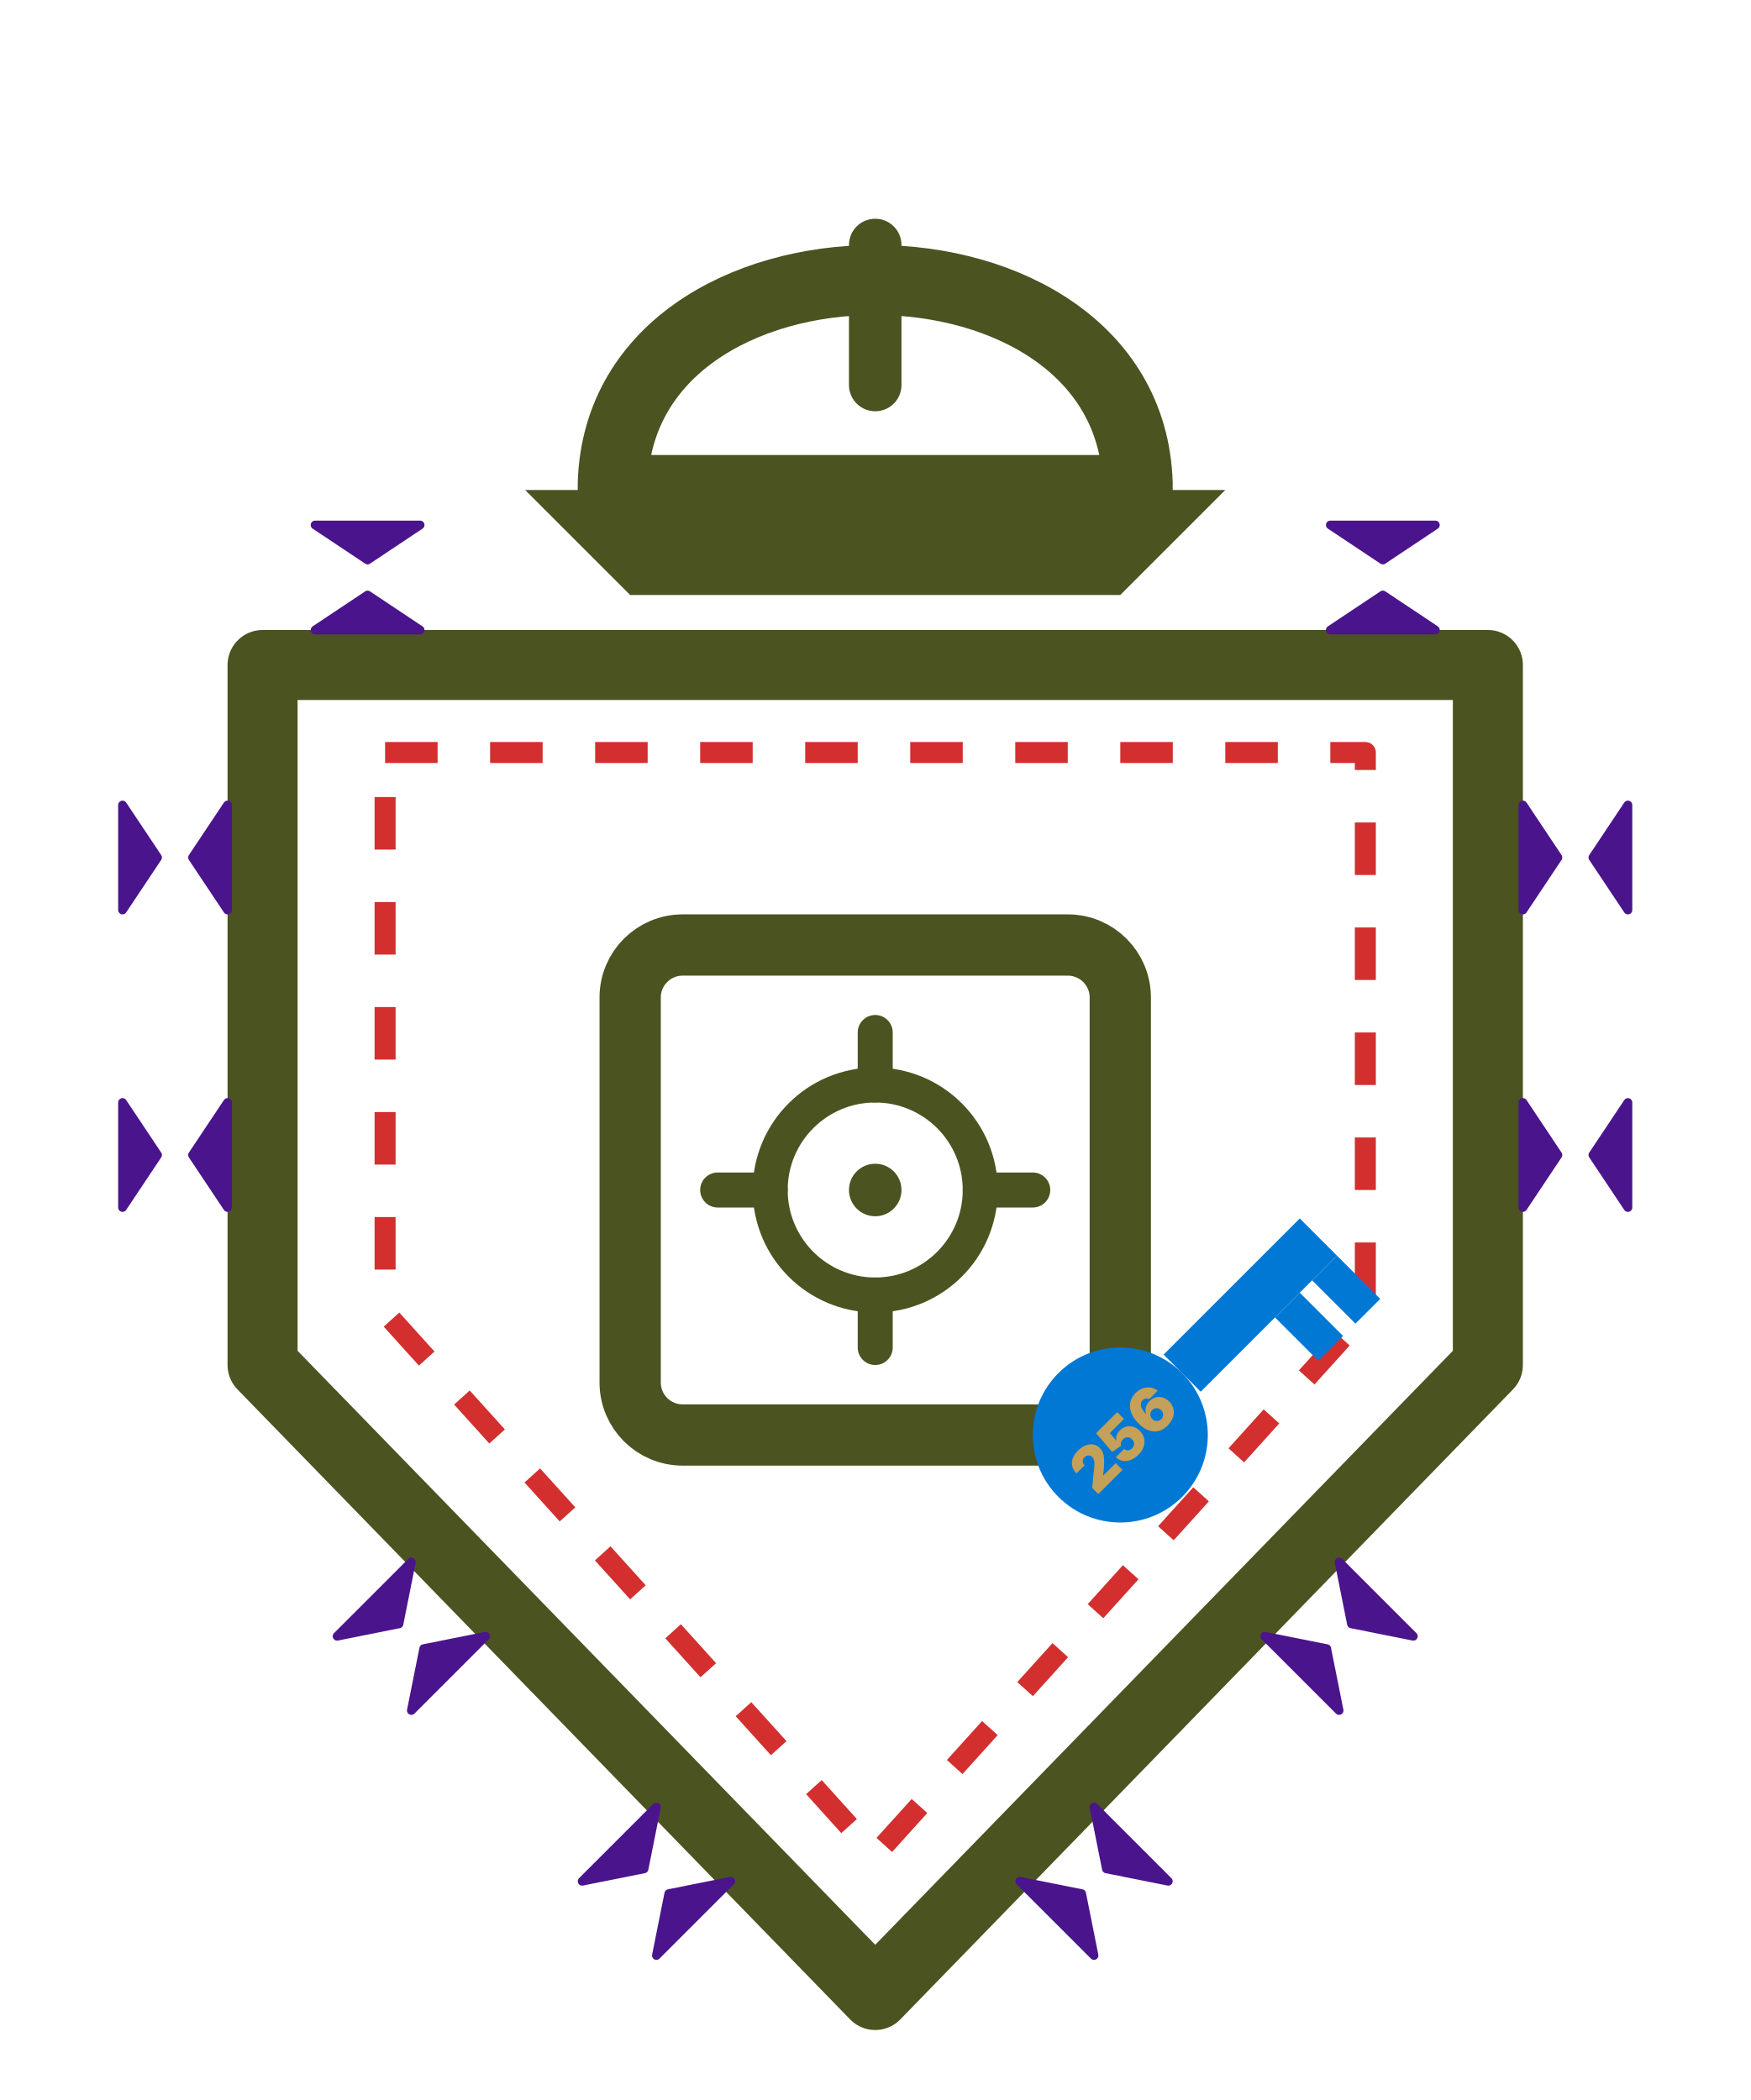
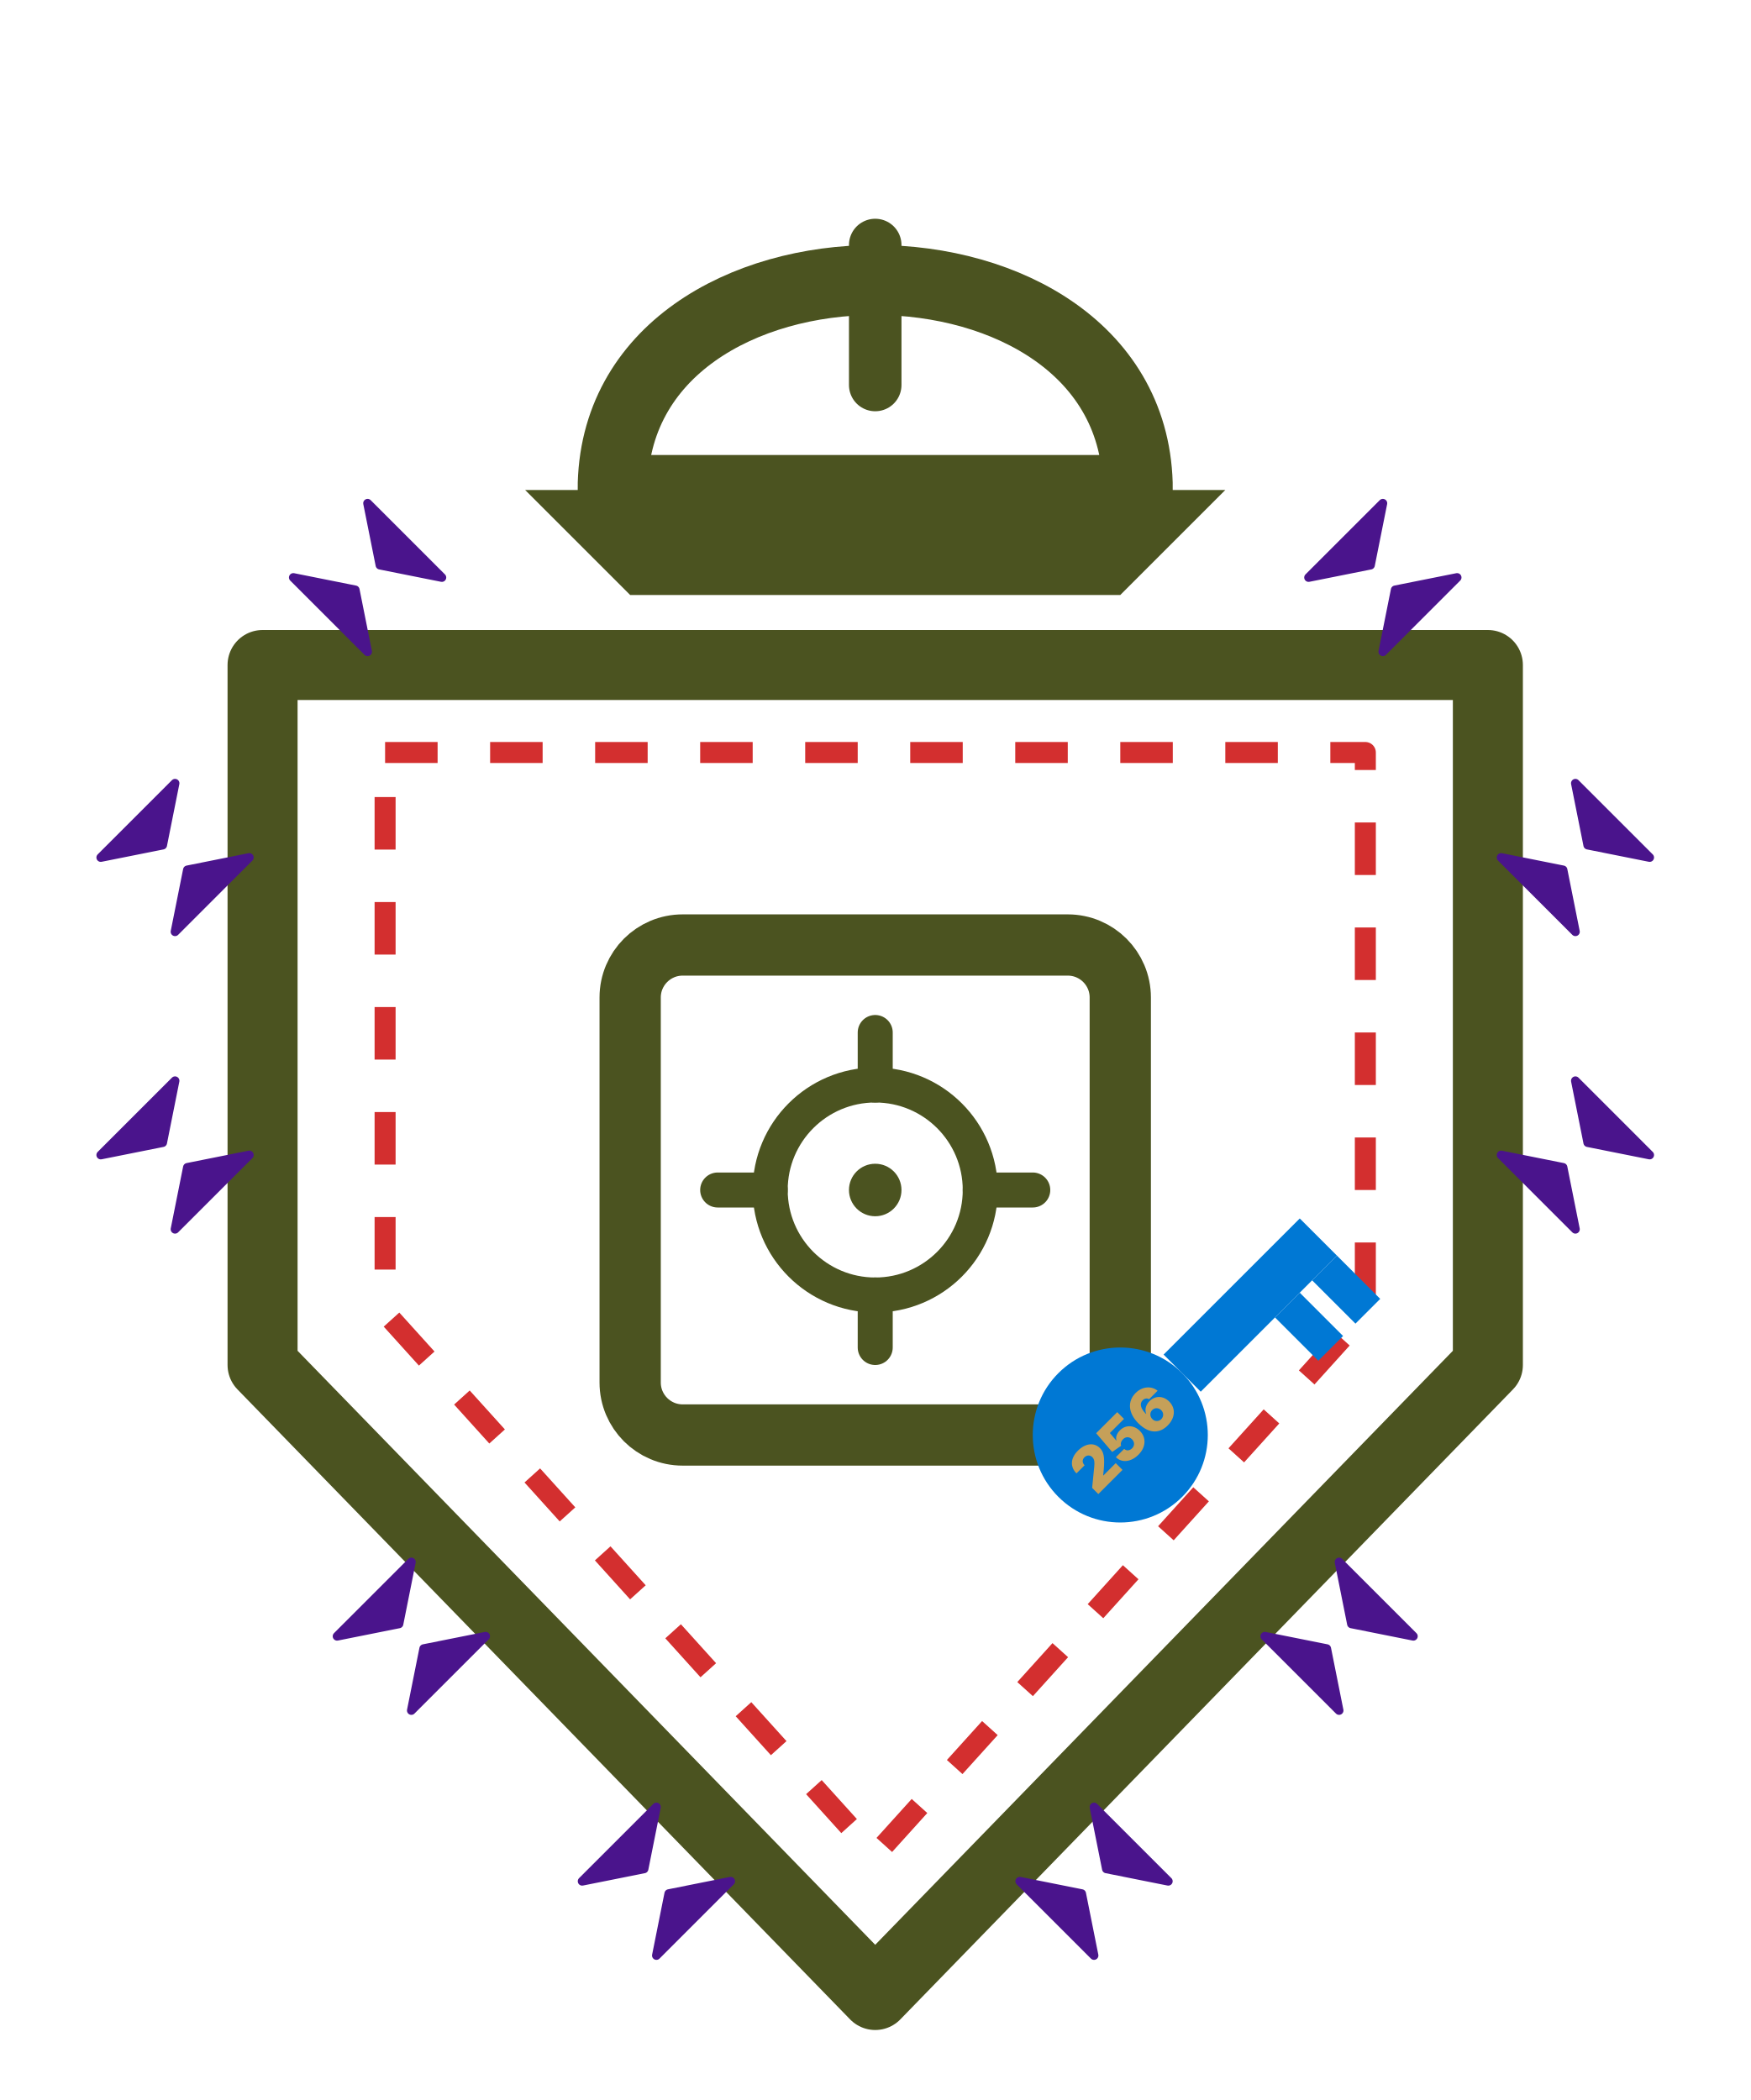
<svg xmlns="http://www.w3.org/2000/svg" viewBox="0 0 100 120" width="100%" height="100%" style="max-width: 250px; display: block; margin: auto;">
  <path d="M35 28 C35 12, 65 12, 65 28 Z" fill="none" stroke="#4B5320" stroke-width="4" stroke-linecap="round" />
  <path d="M30 28 L70 28 L64 34 L36 34 Z" fill="#4B5320" />
  <line x1="50" y1="14" x2="50" y2="22" stroke="#4B5320" stroke-width="3" stroke-linecap="round" />
  <polygon points="15 38, 85 38, 85 78, 50 114, 15 78" fill="none" stroke="#4B5320" stroke-width="4" stroke-linejoin="round" />
  <g fill="#4A148C" stroke="#4A148C" stroke-width="0.5" stroke-linejoin="round">
-     <path d="M 18 30 L 24 30 L 21 32 Z M 18 36 L 24 36 L 21 34 Z" />
-     <path d="M 76 30 L 82 30 L 79 32 Z M 76 36 L 82 36 L 79 34 Z" />
-     <path d="M 87 46 L 87 52 L 89 49 Z M 93 46 L 93 52 L 91 49 Z" />
-     <path d="M 87 63 L 87 69 L 89 66 Z M 93 63 L 93 69 L 91 66 Z" />
+     <g transform="translate(21, 33) rotate(45)">
+       <path d="M -3 -3 L 3 -3 L 0 -1 Z M -3 3 L 3 3 L 0 1 Z" />
+     </g>
+     <g transform="translate(79, 33) rotate(-45)">
+       <path d="M -3 -3 L 3 -3 L 0 -1 Z M -3 3 L 3 3 L 0 1 Z" />
+     </g>
+     <g transform="translate(90, 49) rotate(45)">
+       <path d="M -3 -3 L 3 -3 L 0 -1 Z M -3 3 L 3 3 L 0 1 Z" />
+     </g>
+     <g transform="translate(90, 66) rotate(45)">
+       <path d="M -3 -3 L 3 -3 L 0 -1 Z M -3 3 L 3 3 L 0 1 Z" />
+     </g>
    <g transform="translate(76.5, 93.5) rotate(45)">
      <path d="M -3 -3 L 3 -3 L 0 -1 Z M -3 3 L 3 3 L 0 1 Z" />
    </g>
    <g transform="translate(62.5, 107.5) rotate(45)">
      <path d="M -3 -3 L 3 -3 L 0 -1 Z M -3 3 L 3 3 L 0 1 Z" />
    </g>
    <g transform="translate(23.5, 93.5) rotate(-45)">
      <path d="M -3 -3 L 3 -3 L 0 -1 Z M -3 3 L 3 3 L 0 1 Z" />
    </g>
    <g transform="translate(37.5, 107.5) rotate(-45)">
      <path d="M -3 -3 L 3 -3 L 0 -1 Z M -3 3 L 3 3 L 0 1 Z" />
    </g>
-     <path d="M 7 46 L 7 52 L 9 49 Z M 13 46 L 13 52 L 11 49 Z" />
-     <path d="M 7 63 L 7 69 L 9 66 Z M 13 63 L 13 69 L 11 66 Z" />
+     <g transform="translate(10, 49) rotate(-45)">
+       <path d="M -3 -3 L 3 -3 L 0 -1 Z M -3 3 L 3 3 L 0 1 Z" />
+     </g>
+     <g transform="translate(10, 66) rotate(-45)">
+       <path d="M -3 -3 L 3 -3 L 0 -1 Z M -3 3 L 3 3 L 0 1 Z" />
+     </g>
  </g>
  <polygon points="22 43, 78 43, 78 75, 50 106, 22 75" fill="none" stroke="#D32F2F" stroke-width="1.2" stroke-dasharray="3,3" stroke-linejoin="round" />
  <rect x="36" y="54" width="28" height="28" rx="3" fill="none" stroke="#4B5320" stroke-width="3.5" stroke-linejoin="round" />
  <circle cx="50" cy="68" r="6" fill="none" stroke="#4B5320" stroke-width="2" />
  <circle cx="50" cy="68" r="1.5" fill="#4B5320" />
  <line x1="50" y1="59" x2="50" y2="62" stroke="#4B5320" stroke-width="2" stroke-linecap="round" />
  <line x1="50" y1="74" x2="50" y2="77" stroke="#4B5320" stroke-width="2" stroke-linecap="round" />
  <line x1="41" y1="68" x2="44" y2="68" stroke="#4B5320" stroke-width="2" stroke-linecap="round" />
  <line x1="56" y1="68" x2="59" y2="68" stroke="#4B5320" stroke-width="2" stroke-linecap="round" />
  <g transform="translate(64, 82) rotate(-45)">
    <circle cx="0" cy="0" r="5" fill="#0078D4" />
    <rect x="5" y="-1.5" width="11" height="3" fill="#0078D4" />
    <path d="M 11 1.5 L 13 1.5 L 13 5 L 11 5 Z M 14 1.5 L 16 1.5 L 16 5 L 14 5 Z" fill="#0078D4" />
    <text x="0" y="1.5" fill="#C5A059" font-family="system-ui, -apple-system, sans-serif" font-size="3.5" font-weight="900" text-anchor="middle">256</text>
  </g>
</svg>
